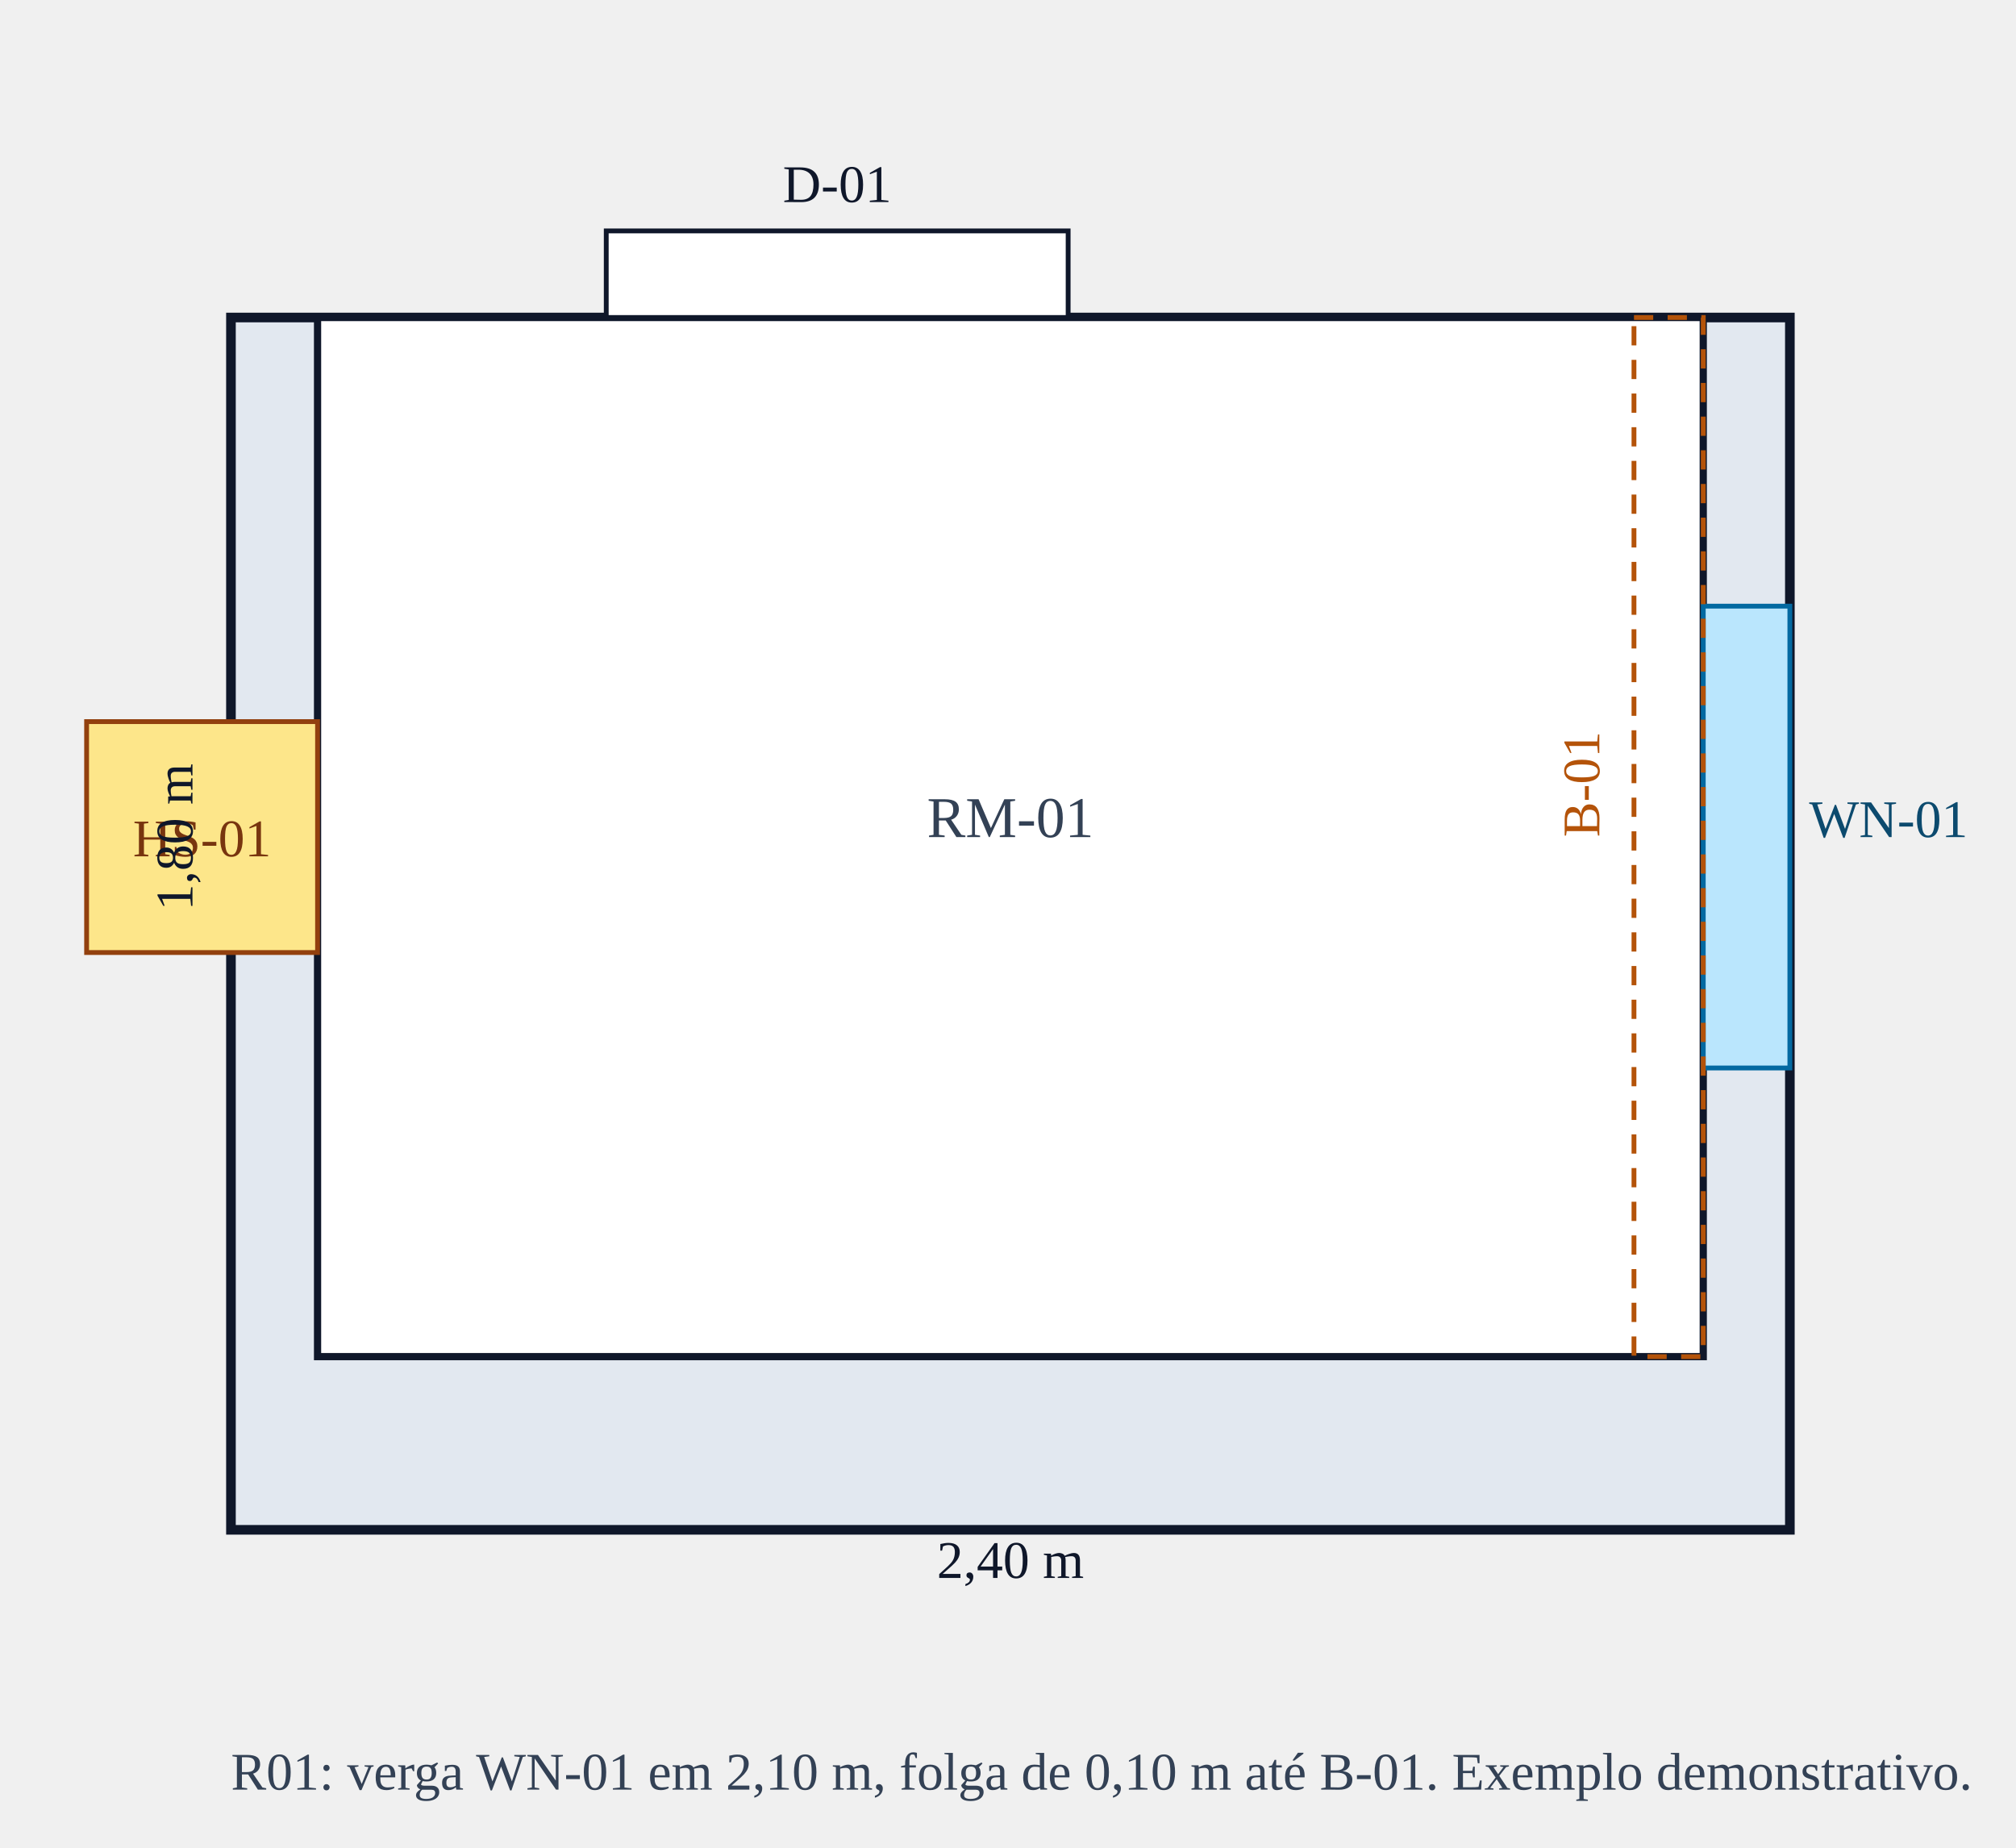
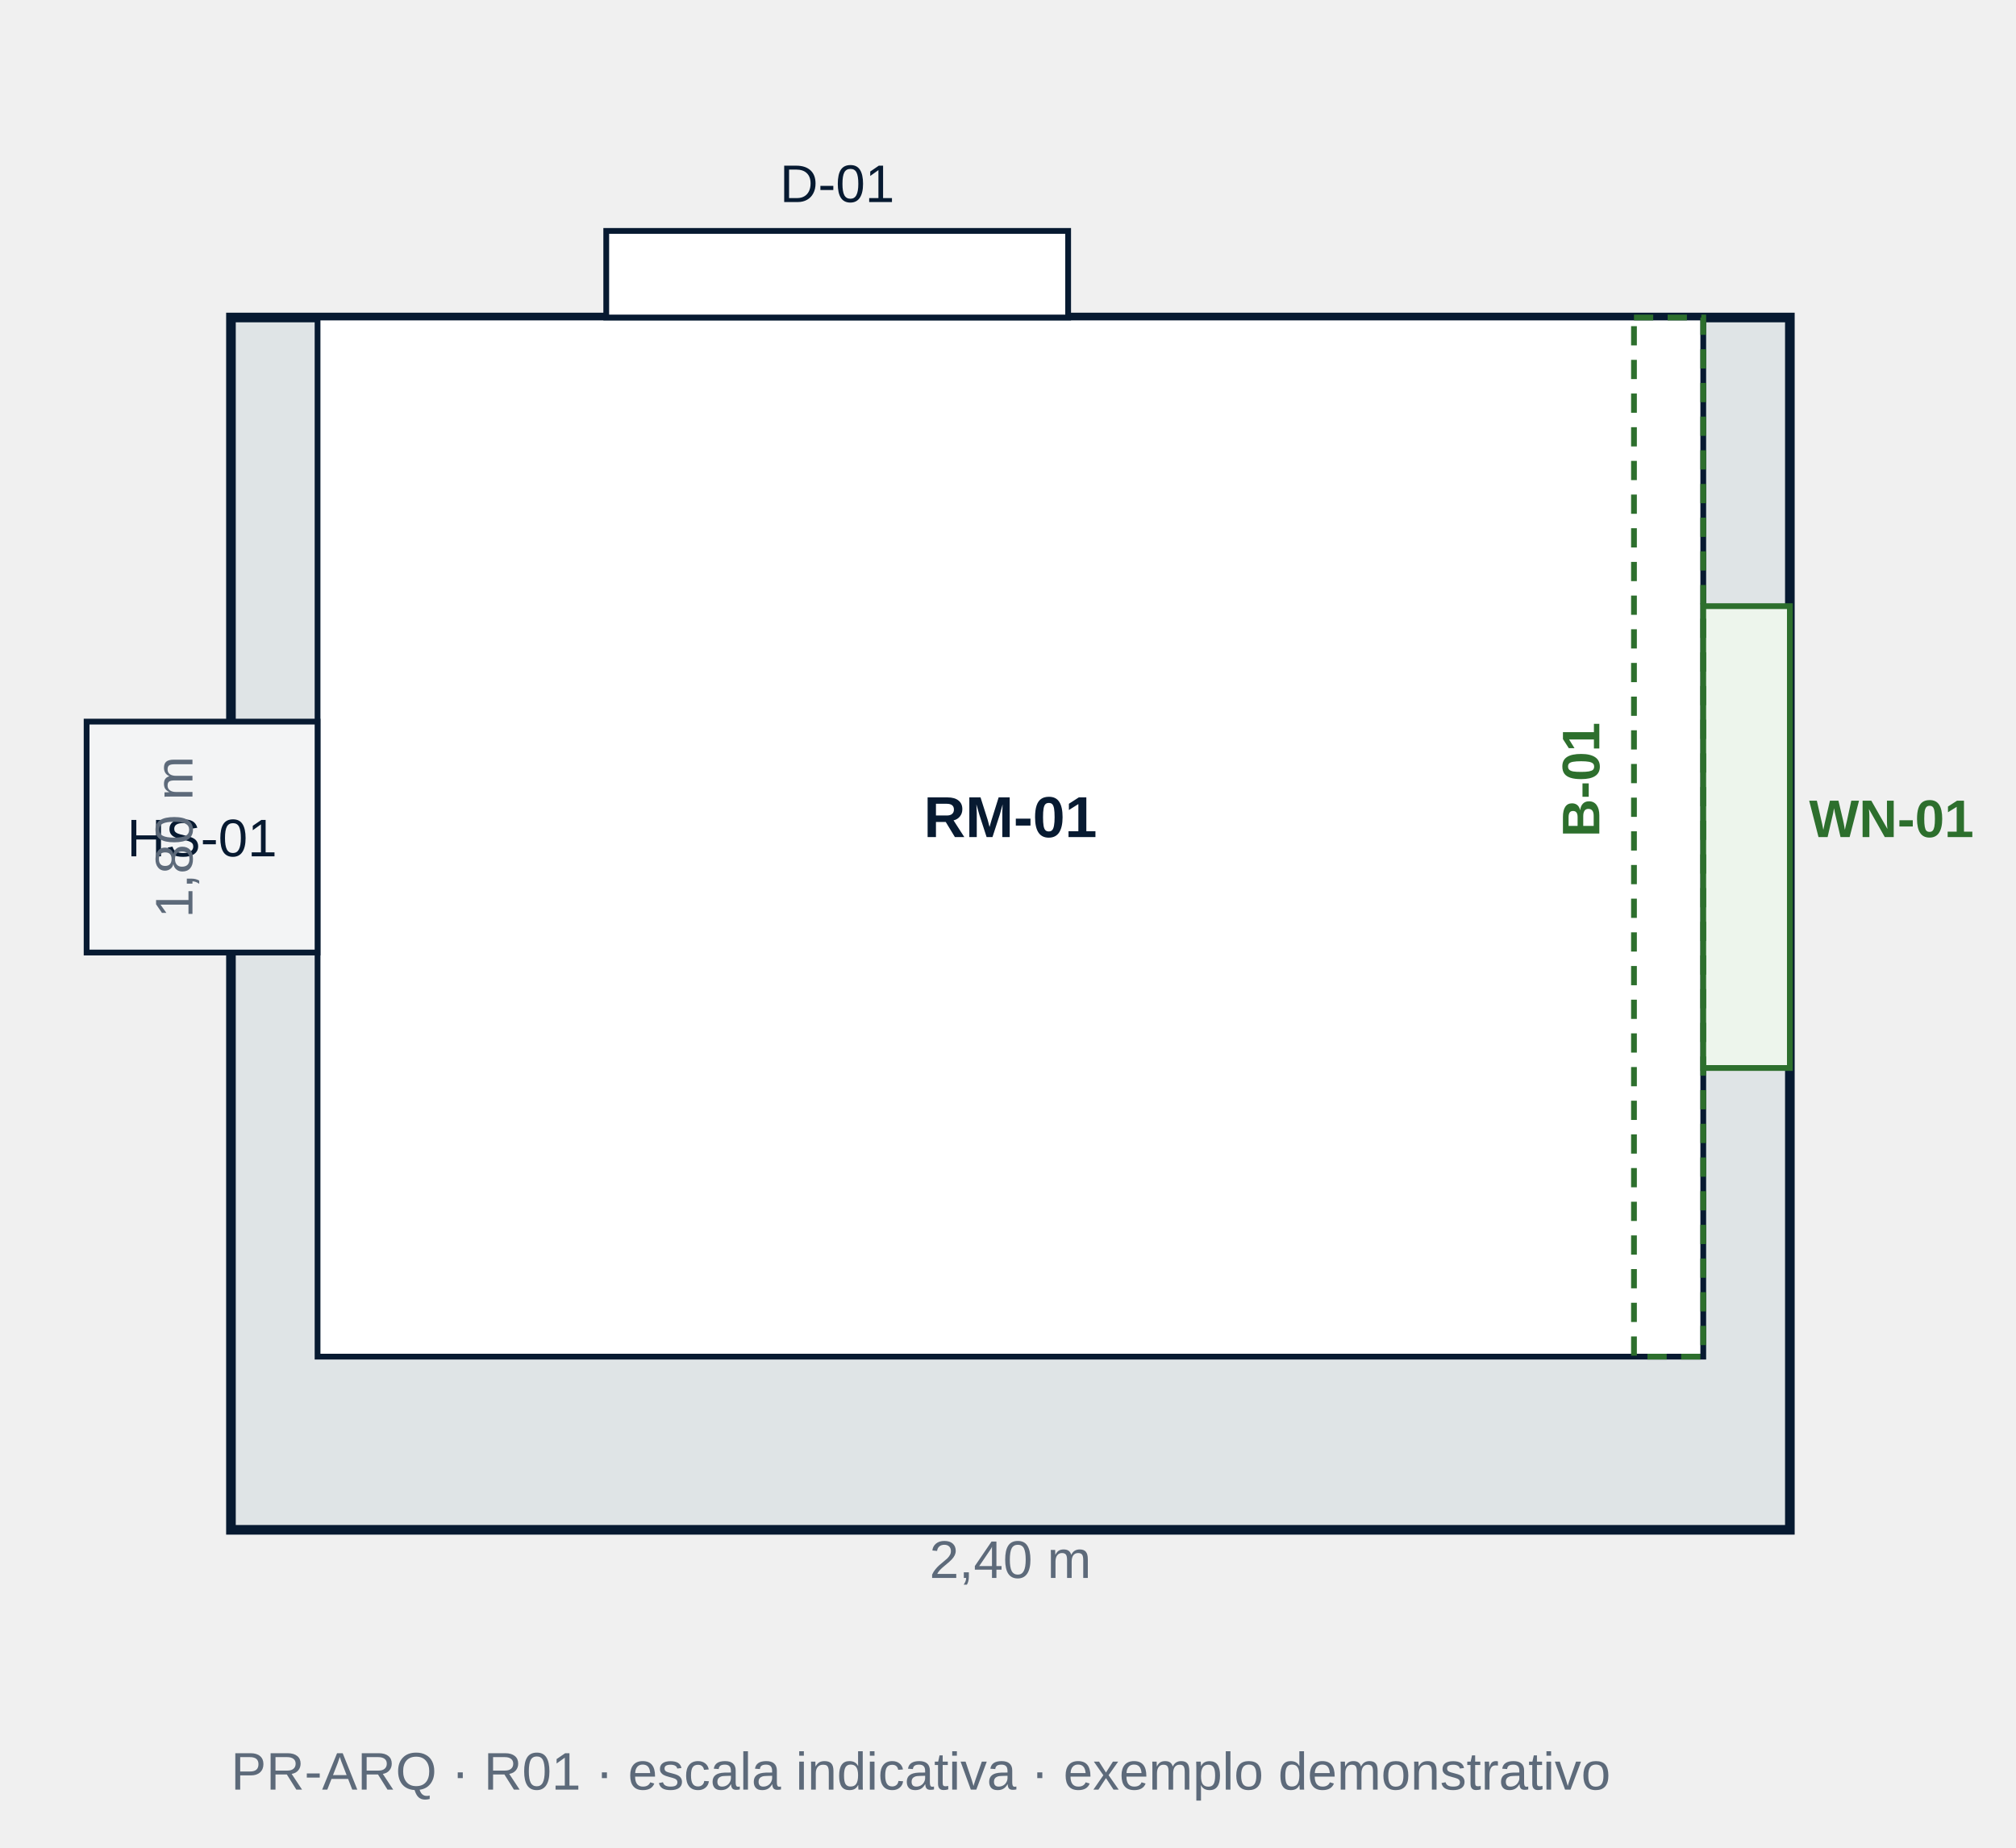
- <svg xmlns="http://www.w3.org/2000/svg" viewBox="0 0 419 384" role="img" aria-labelledby="plan-R01-title plan-R01-desc">
-   <rect x="48.0" y="66.0" width="324.0" height="252.0" fill="#e2e8f0" stroke="#0f172a" stroke-width="2" />
-   <rect x="66.0" y="66.0" width="288.0" height="216.0" fill="#fff" stroke="#0f172a" stroke-width="1.5" />
-   <rect x="126.0" y="48.0" width="96.0" height="18.0" fill="#fff" stroke="#0f172a" />
-   <text x="174.0" y="42.0" text-anchor="middle" font-size="11" fill="#0f172a">D-01</text>
-   <rect x="354.0" y="126.0" width="18.0" height="96.0" fill="#bae6fd" stroke="#0369a1" />
-   <text x="376.0" y="174.0" font-size="11" fill="#0c4a6e">WN-01</text>
-   <rect x="339.6" y="66.0" width="14.4" height="216.0" fill="none" stroke="#b45309" stroke-dasharray="4 3" />
-   <text x="332.4" y="174.0" font-size="11" fill="#b45309" transform="rotate(-90 332.4 174.0)">B-01</text>
-   <rect x="18.0" y="150.0" width="48.0" height="48.0" fill="#fde68a" stroke="#92400e" />
-   <text x="42.0" y="178.0" text-anchor="middle" font-size="11" fill="#78350f">HS-01</text>
-   <text x="210.0" y="174.0" text-anchor="middle" font-size="12" fill="#334155">RM-01</text>
-   <text x="210.0" y="328.0" text-anchor="middle" font-size="11" fill="#0f172a">2,40 m</text>
-   <text x="40.0" y="174.0" text-anchor="middle" font-size="11" fill="#0f172a" transform="rotate(-90 40.0 174.0)">1,80 m</text>
-   <text x="48" y="372" font-size="11" fill="#334155">R01: verga WN-01 em 2,10 m, folga de 0,10 m até B-01. Exemplo demonstrativo.</text>
+ <svg xmlns="http://www.w3.org/2000/svg" viewBox="0 0 419 384" role="img" font-family="Archivo Var, Arial, Helvetica, sans-serif" aria-labelledby="plan-R01-title plan-R01-desc">
+   <rect x="48.0" y="66.0" width="324.0" height="252.0" fill="#dfe4e6" stroke="#071a31" stroke-width="2" />
+   <rect x="66.0" y="66.0" width="288.0" height="216.0" fill="#fff" stroke="#071a31" stroke-width="1.2" />
+   <rect x="126.0" y="48.0" width="96.0" height="18.0" fill="#fff" stroke="#071a31" stroke-width="1.2" />
+   <text x="174.0" y="42.0" text-anchor="middle" font-size="11" fill="#071a31">D-01</text>
+   <rect x="354.0" y="126.0" width="18.0" height="96.0" fill="#edf5ec" stroke="#2d6f2d" stroke-width="1.2" />
+   <text x="376.0" y="174.0" font-size="11" font-weight="650" fill="#2d6f2d">WN-01</text>
+   <rect x="339.6" y="66.0" width="14.4" height="216.0" fill="none" stroke="#2d6f2d" stroke-width="1.2" stroke-dasharray="4 3" />
+   <text x="332.4" y="174.0" font-size="11" font-weight="650" fill="#2d6f2d" transform="rotate(-90 332.4 174.0)">B-01</text>
+   <rect x="18.0" y="150.0" width="48.0" height="48.0" fill="#f3f4f5" stroke="#071a31" stroke-width="1.2" />
+   <text x="42.0" y="178.0" text-anchor="middle" font-size="11" fill="#071a31">HS-01</text>
+   <text x="210.0" y="174.0" text-anchor="middle" font-size="12" font-weight="650" fill="#071a31">RM-01</text>
+   <text x="210.0" y="328.0" text-anchor="middle" font-size="11" fill="#5d6a7a">2,40 m</text>
+   <text x="40.0" y="174.0" text-anchor="middle" font-size="11" fill="#5d6a7a" transform="rotate(-90 40.0 174.0)">1,80 m</text>
+   <text x="48" y="372" font-size="11" fill="#5d6a7a">PR-ARQ · R01 · escala indicativa · exemplo demonstrativo</text>
</svg>
